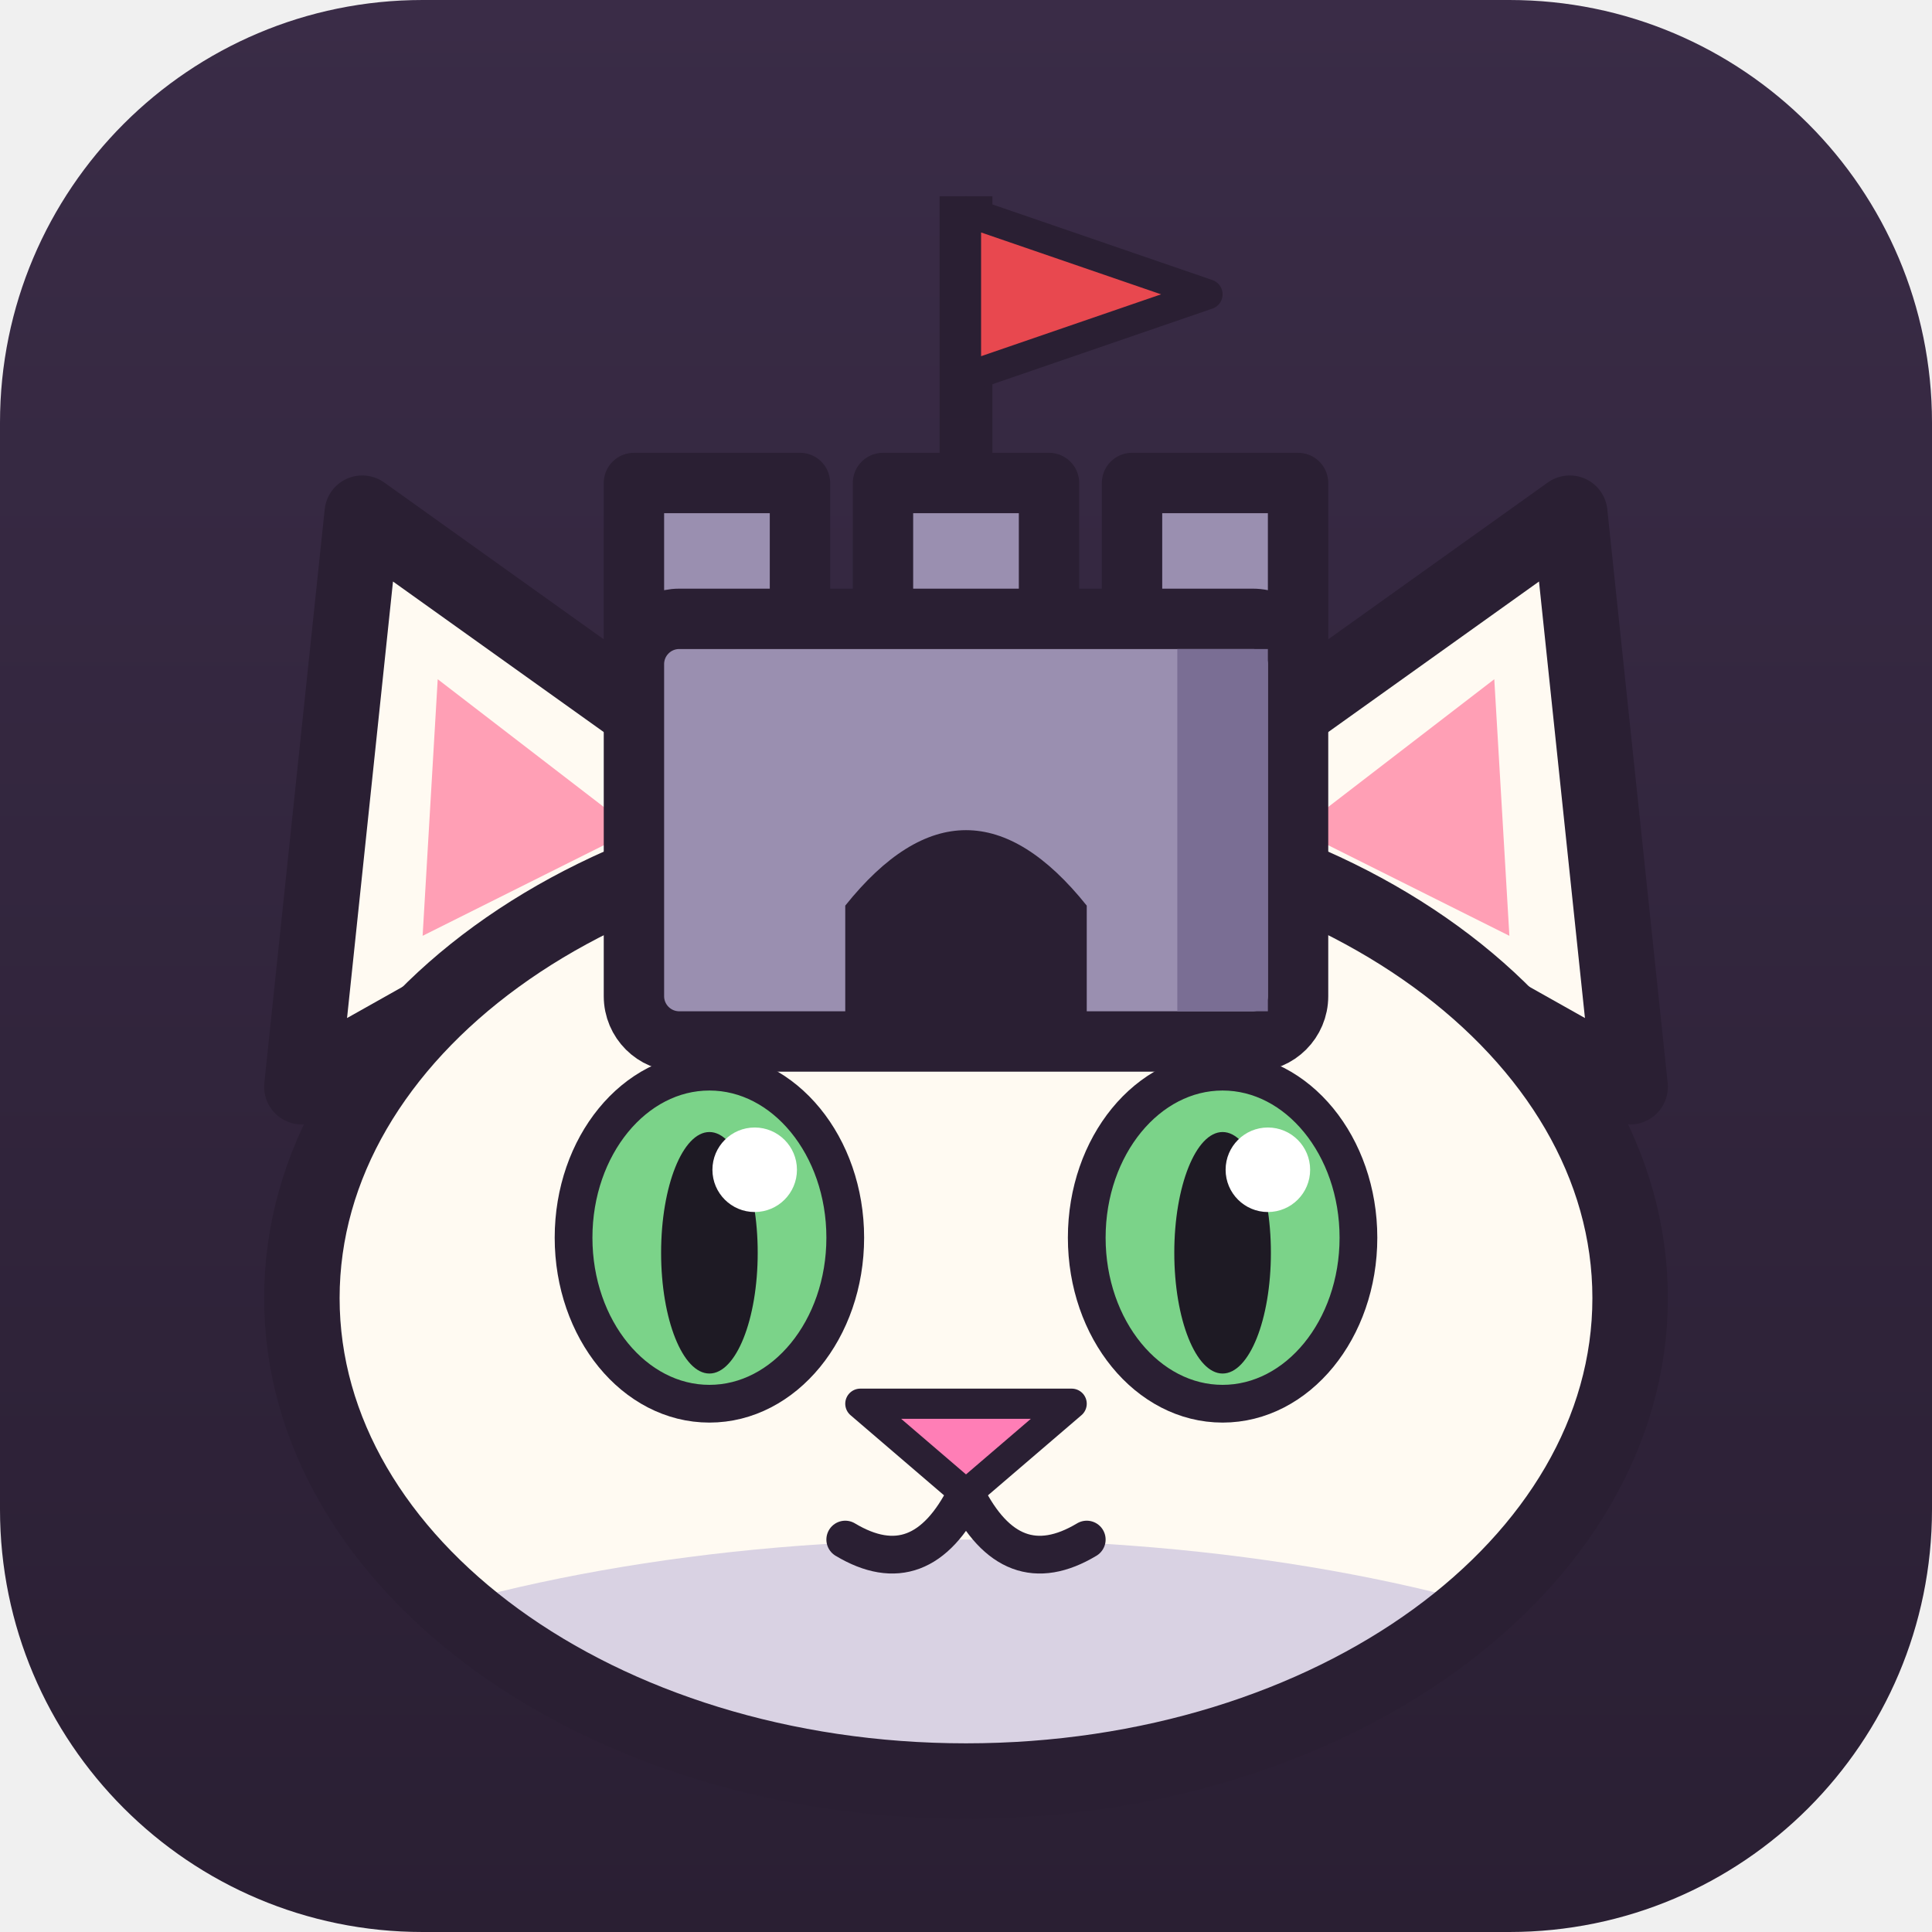
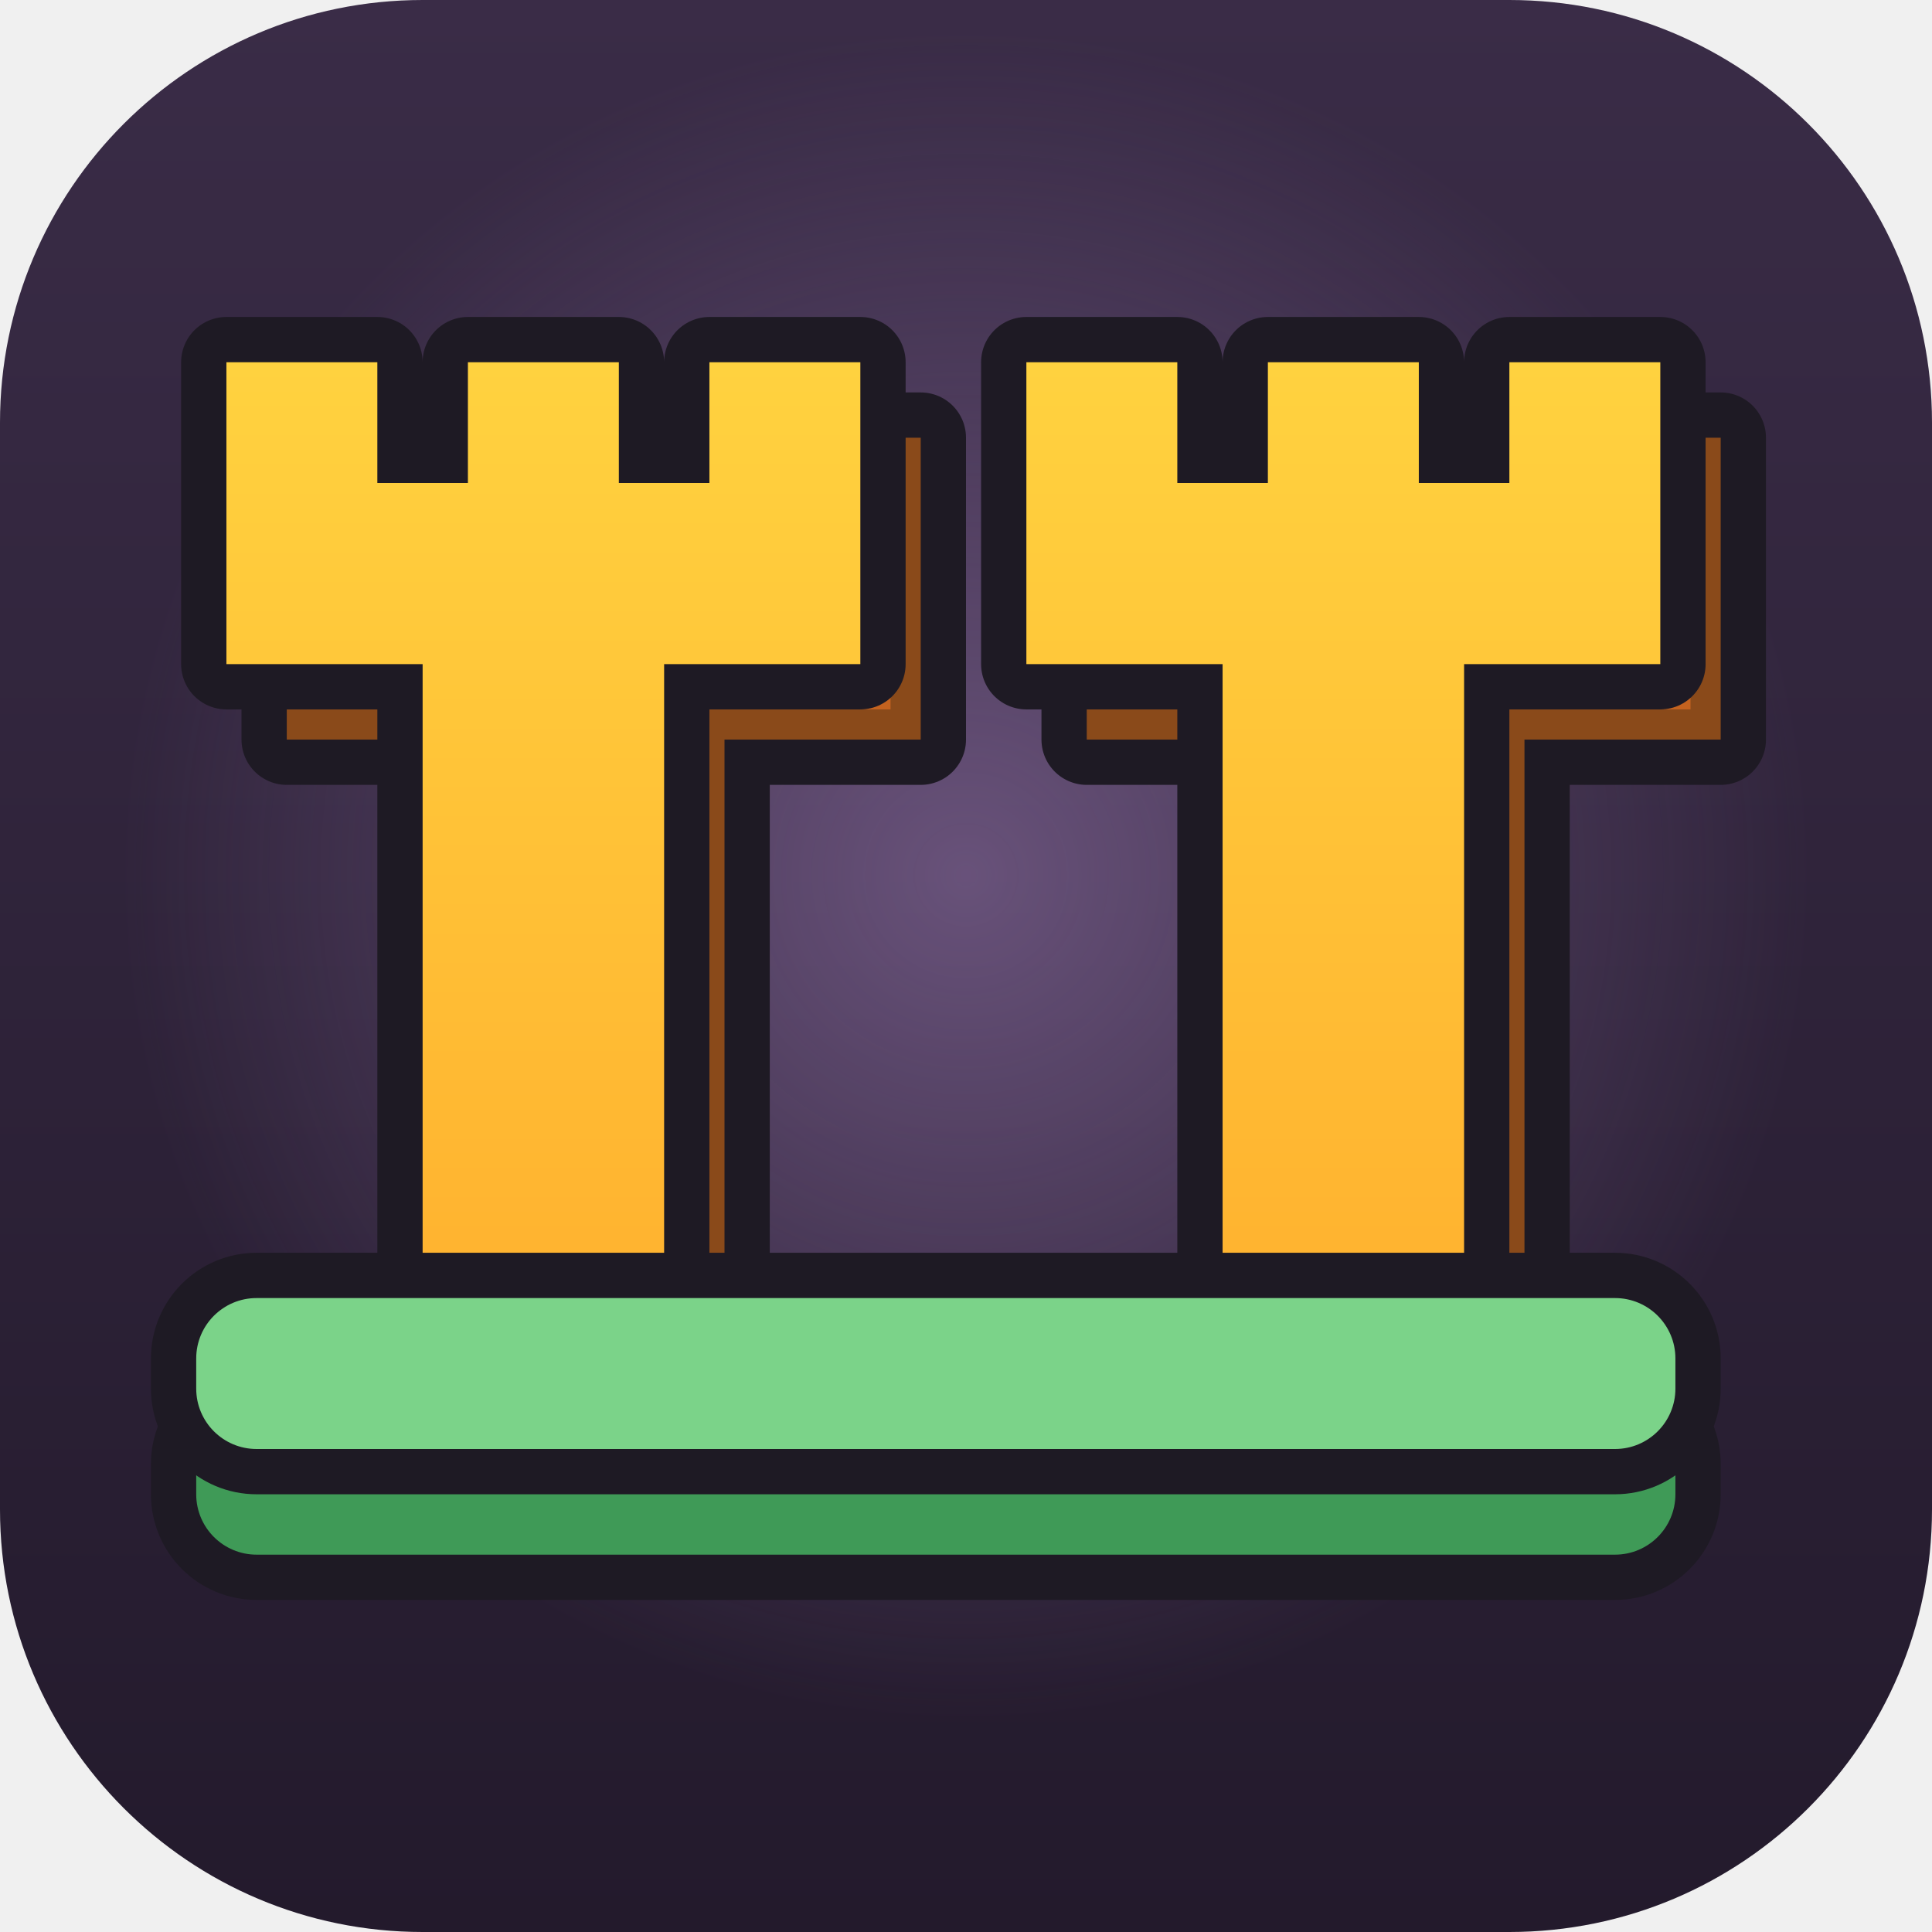
<svg xmlns="http://www.w3.org/2000/svg" width="128" height="128" viewBox="0 0 128 128">
  <defs>
-     <linearGradient id="bg" x1="0" y1="0" x2="0" y2="1">
+     <linearGradient id="bg" x1="0" y1="0" x2="0" y2="128" gradientUnits="userSpaceOnUse">
      <stop offset="0" stop-color="#3a2c47" />
-       <stop offset="1" stop-color="#2a1f33" />
+       <stop offset="1" stop-color="#231a2c" />
    </linearGradient>
-     <clipPath id="head">
-       <ellipse cx="64" cy="86" rx="44" ry="32" />
-     </clipPath>
+     <radialGradient id="glow" cx="64" cy="58" r="56" gradientUnits="userSpaceOnUse">
+       <stop offset="0" stop-color="#9677ad" stop-opacity=".55" />
+       <stop offset="1" stop-color="#9677ad" stop-opacity="0" />
+     </radialGradient>
+     <linearGradient id="gold" x1="0" y1="26" x2="0" y2="92" gradientUnits="userSpaceOnUse">
+       <stop offset="0" stop-color="#ffd23f" />
+       <stop offset="1" stop-color="#ffb02e" />
+     </linearGradient>
  </defs>
  <rect width="128" height="128" rx="28" fill="url(#bg)" />
-   <path d="M20 72 L24 34 L52 54 Z" fill="#fffaf2" stroke="#2a1f33" stroke-width="5" stroke-linejoin="round" />
-   <path d="M108 72 L104 34 L76 54 Z" fill="#fffaf2" stroke="#2a1f33" stroke-width="5" stroke-linejoin="round" />
-   <path d="M28 62 L29 45 L42 55 Z" fill="#ff9fb5" />
-   <path d="M100 62 L99 45 L86 55 Z" fill="#ff9fb5" />
-   <ellipse cx="64" cy="86" rx="44" ry="32" fill="#fffaf2" />
-   <ellipse cx="64" cy="128" rx="62" ry="26" fill="#d9d2e3" clip-path="url(#head)" />
-   <ellipse cx="64" cy="86" rx="44" ry="32" fill="none" stroke="#2a1f33" stroke-width="5" />
-   <ellipse cx="47" cy="82" rx="9" ry="11" fill="#7bd389" stroke="#2a1f33" stroke-width="2.5" />
-   <ellipse cx="81" cy="82" rx="9" ry="11" fill="#7bd389" stroke="#2a1f33" stroke-width="2.5" />
-   <ellipse cx="47" cy="83" rx="3.2" ry="8" fill="#1e1a24" />
-   <ellipse cx="81" cy="83" rx="3.2" ry="8" fill="#1e1a24" />
-   <circle cx="50" cy="77.5" r="2.8" fill="#fff" />
-   <circle cx="84" cy="77.5" r="2.8" fill="#fff" />
-   <path d="M57 93 L71 93 L64 99 Z" fill="#ff7eb6" stroke="#2a1f33" stroke-width="2" stroke-linejoin="round" />
-   <path d="M64 99 Q61 105 56 102 M64 99 Q67 105 72 102" fill="none" stroke="#2a1f33" stroke-width="2.5" stroke-linecap="round" />
-   <line x1="64" y1="32" x2="64" y2="13" stroke="#2a1f33" stroke-width="3.5" />
-   <path d="M64 14 L80 19.5 L64 25 Z" fill="#e8484f" stroke="#2a1f33" stroke-width="2" stroke-linejoin="round" />
-   <rect x="42" y="32" width="11" height="12" fill="#9a8fb0" stroke="#2a1f33" stroke-width="4" stroke-linejoin="round" />
-   <rect x="58.5" y="32" width="11" height="12" fill="#9a8fb0" stroke="#2a1f33" stroke-width="4" stroke-linejoin="round" />
-   <rect x="75" y="32" width="11" height="12" fill="#9a8fb0" stroke="#2a1f33" stroke-width="4" stroke-linejoin="round" />
-   <rect x="42" y="41" width="44" height="28" rx="3" fill="#9a8fb0" stroke="#2a1f33" stroke-width="4" />
-   <rect x="78" y="43" width="6" height="24" fill="#7a6e94" />
-   <path d="M56 69 L56 60 Q64 50 72 60 L72 69 Z" fill="#2a1f33" />
+   <rect width="128" height="128" rx="28" fill="url(#glow)" />
+   <g transform="translate(-2 -2)" stroke="#1e1a24" stroke-width="6" stroke-linejoin="round" paint-order="stroke">
+     <g fill="#8a4a1a" transform="translate(4 5)">
+       <path d="M17 26H27V34H33V26H43V34H49V26H59V46H46V92H30V46H17Z" />
+       <path d="M70 26H80V34H86V26H96V34H102V26H112V46H99V92H83V46H70Z" />
+     </g>
+     <g fill="#c4621f" stroke="none" transform="translate(2 3)">
+       <path d="M17 26H27V34H33V26H43V34H49V26H59V46H46V92H30V46H17Z" />
+       <path d="M70 26H80V34H86V26H96V34H102V26H112V46H99V92H83V46H70Z" />
+     </g>
+     <g fill="url(#gold)">
+       <path d="M17 26H27V34H33V26H43V34H49V26H59V46H46V92H30V46H17Z" />
+       <path d="M70 26H80V34H86V26H96V34H102V26H112V46H99V92H83V46H70Z" />
+     </g>
+     <rect x="15" y="95" width="98" height="10" rx="4" fill="#3f9a57" />
+     <rect x="15" y="88" width="98" height="10" rx="4" fill="#7bd389" />
+   </g>
</svg>
